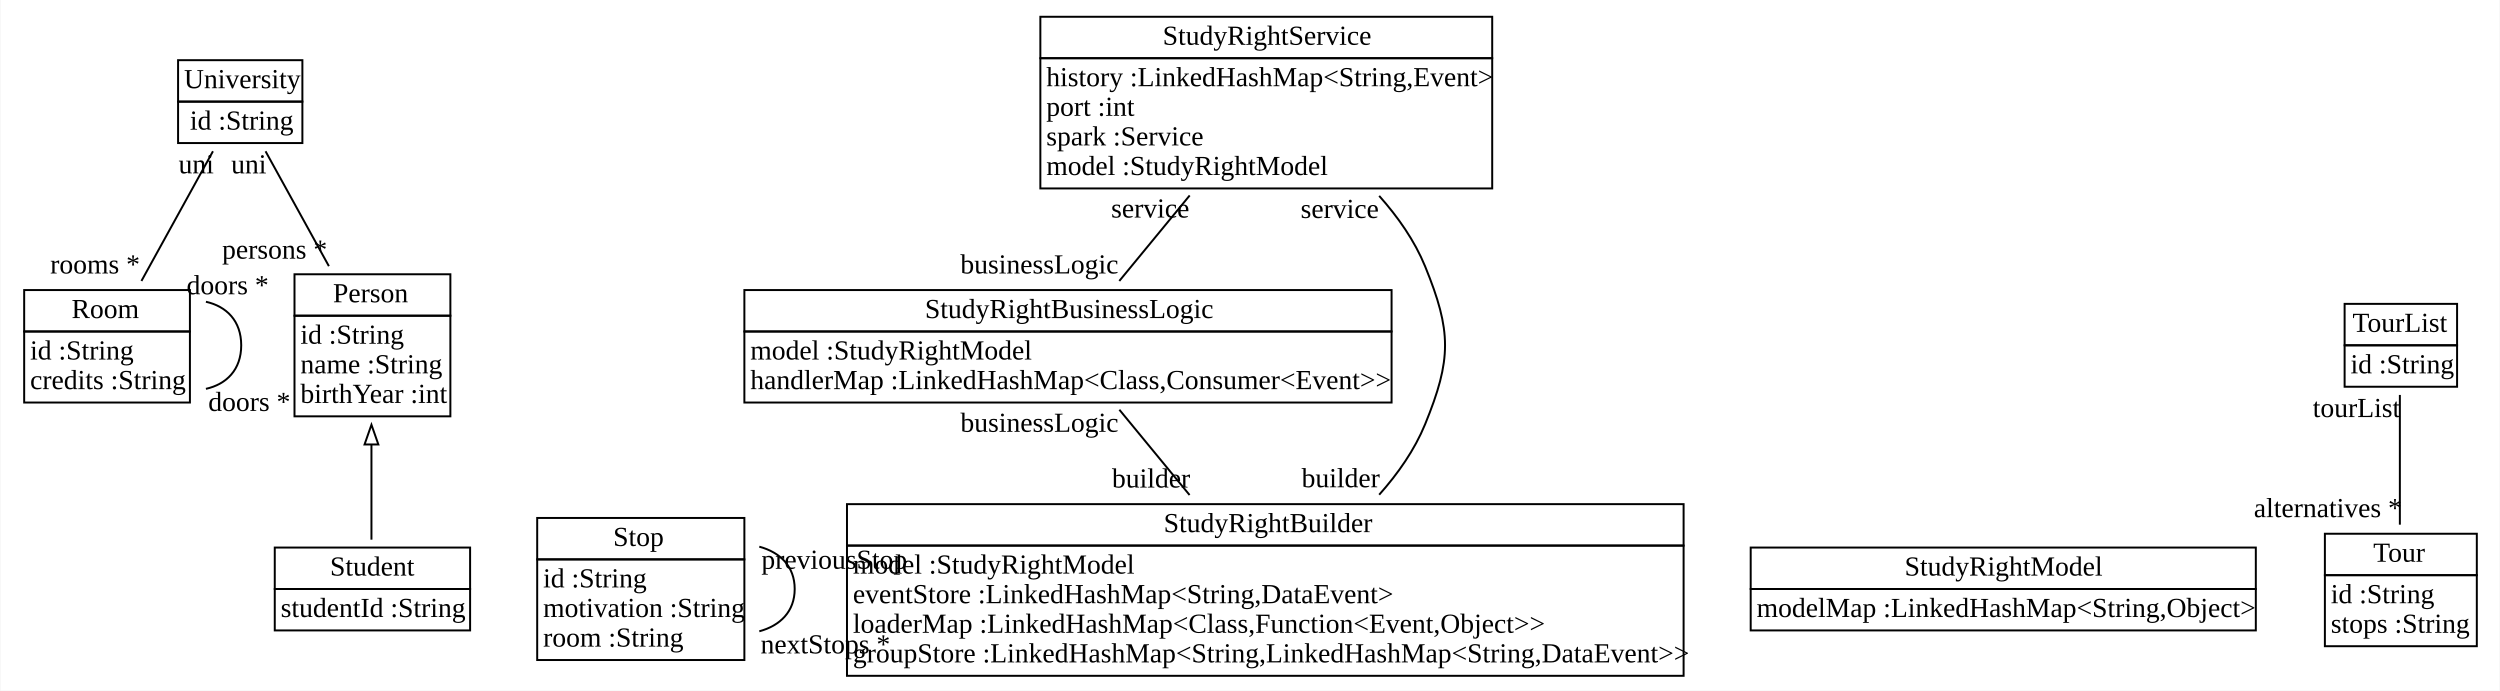
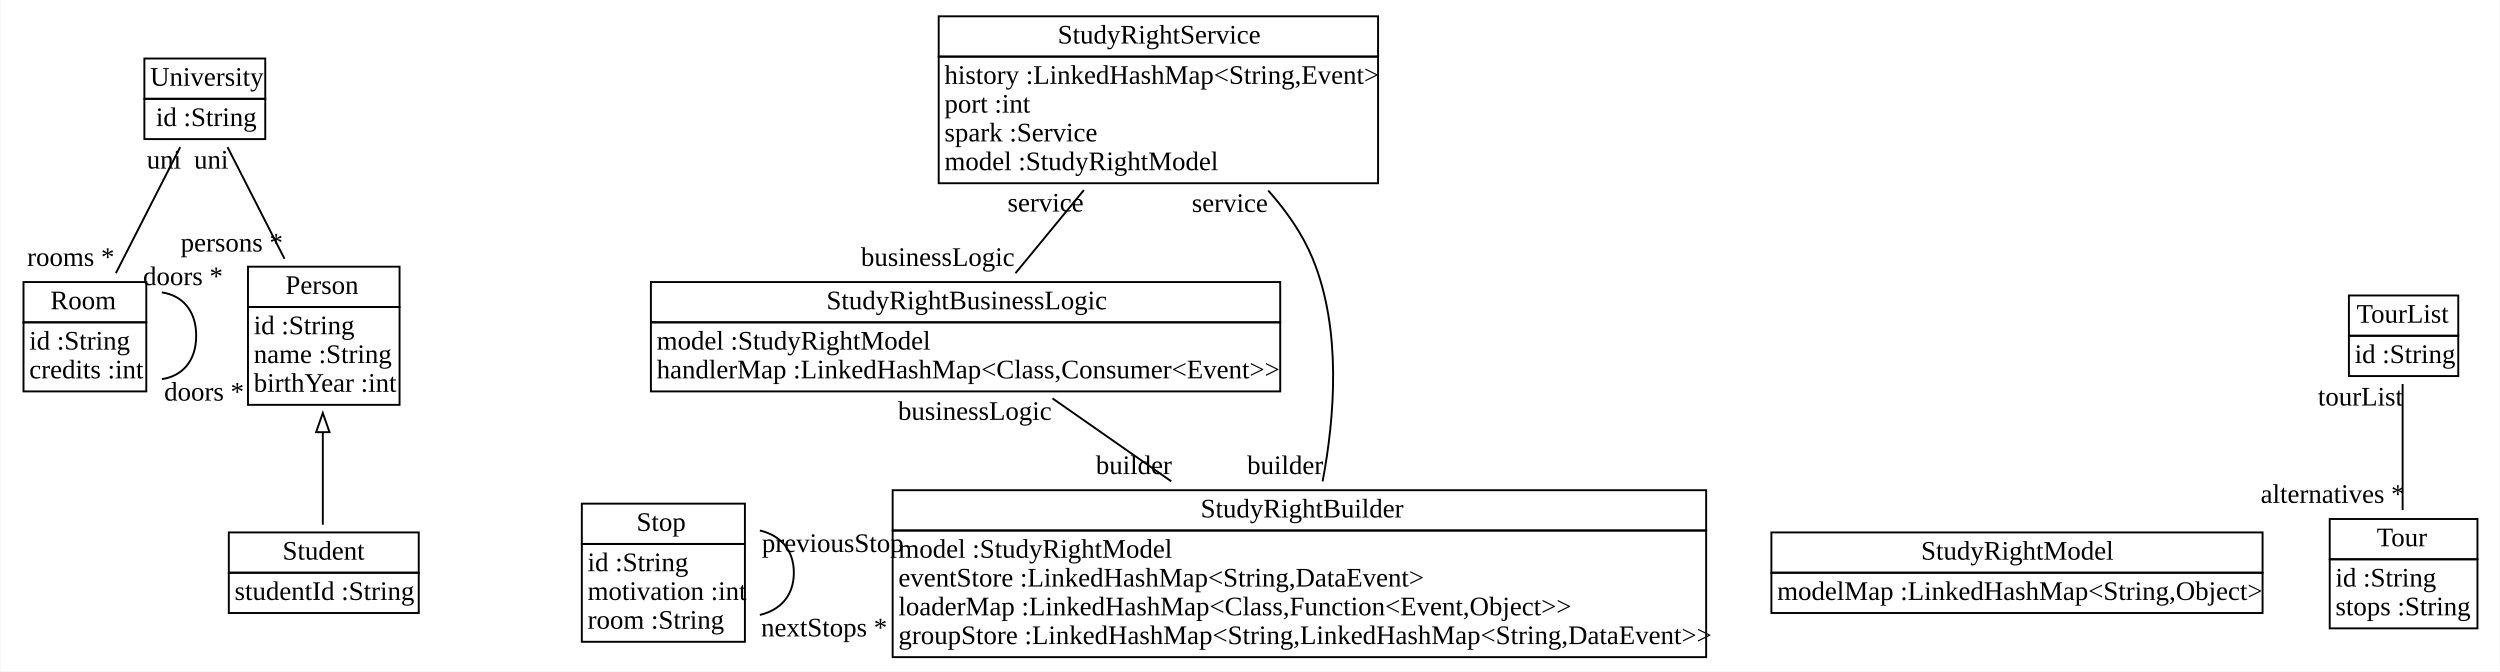
- <svg xmlns="http://www.w3.org/2000/svg" width="1267px" height="350px" viewBox="0.00 0.00 1266.50 350.00">
+ <svg xmlns="http://www.w3.org/2000/svg" width="1303px" height="350px" viewBox="0.00 0.00 1302.50 350.00">
  <g id="graph0" class="graph" transform="scale(1.0 1.0) rotate(0) translate(4 346)">
-     <polygon fill="white" stroke="none" points="-4,4 -4,-346 1262.5,-346 1262.5,4 -4,4" />
+     <polygon fill="white" stroke="none" points="-4,4 -4,-346 1298.5,-346 1298.5,4 -4,4" />
    <g id="node1" class="node">
-       <polygon fill="none" stroke="black" points="145,-186 145,-207 224,-207 224,-186 145,-186" />
-       <text text-anchor="start" x="164.5" y="-192.8" font-family="Times New Roman,serif" font-size="14.00">Person</text>
-       <polygon fill="none" stroke="black" points="145,-135 145,-186 224,-186 224,-135 145,-135" />
-       <text text-anchor="start" x="148" y="-171.8" font-family="Times New Roman,serif" font-size="14.00">id :String</text>
-       <text text-anchor="start" x="148" y="-156.8" font-family="Times New Roman,serif" font-size="14.00">name :String</text>
-       <text text-anchor="start" x="148" y="-141.8" font-family="Times New Roman,serif" font-size="14.00">birthYear :int</text>
+       <polygon fill="none" stroke="black" points="125,-186 125,-207 204,-207 204,-186 125,-186" />
+       <text text-anchor="start" x="144.5" y="-192.8" font-family="Times New Roman,serif" font-size="14.00">Person</text>
+       <polygon fill="none" stroke="black" points="125,-135 125,-186 204,-186 204,-135 125,-135" />
+       <text text-anchor="start" x="128" y="-171.8" font-family="Times New Roman,serif" font-size="14.00">id :String</text>
+       <text text-anchor="start" x="128" y="-156.8" font-family="Times New Roman,serif" font-size="14.00">name :String</text>
+       <text text-anchor="start" x="128" y="-141.8" font-family="Times New Roman,serif" font-size="14.00">birthYear :int</text>
    </g>
    <g id="node11" class="node">
-       <polygon fill="none" stroke="black" points="86,-294.5 86,-315.5 149,-315.5 149,-294.5 86,-294.5" />
-       <text text-anchor="start" x="89" y="-301.3" font-family="Times New Roman,serif" font-size="14.00">University</text>
-       <polygon fill="none" stroke="black" points="86,-273.5 86,-294.5 149,-294.5 149,-273.5 86,-273.5" />
-       <text text-anchor="start" x="92" y="-280.3" font-family="Times New Roman,serif" font-size="14.00">id :String</text>
+       <polygon fill="none" stroke="black" points="71,-294.5 71,-315.5 134,-315.5 134,-294.5 71,-294.5" />
+       <text text-anchor="start" x="74" y="-301.3" font-family="Times New Roman,serif" font-size="14.00">University</text>
+       <polygon fill="none" stroke="black" points="71,-273.5 71,-294.5 134,-294.5 134,-273.5 71,-273.5" />
+       <text text-anchor="start" x="77" y="-280.3" font-family="Times New Roman,serif" font-size="14.00">id :String</text>
    </g>
    <g id="edge7" class="edge">
-       <path fill="none" stroke="black" d="M162.432,-211.112C151.874,-230.259 139.497,-252.704 130.33,-269.328" />
-       <text text-anchor="middle" x="121.83" y="-258.128" font-family="Times New Roman,serif" font-size="14.00">uni</text>
-       <text text-anchor="middle" x="134.932" y="-214.912" font-family="Times New Roman,serif" font-size="14.00">persons *</text>
+       <path fill="none" stroke="black" d="M144.042,-211.112C134.271,-230.259 122.818,-252.704 114.335,-269.328" />
+       <text text-anchor="middle" x="105.835" y="-258.128" font-family="Times New Roman,serif" font-size="14.00">uni</text>
+       <text text-anchor="middle" x="116.542" y="-214.912" font-family="Times New Roman,serif" font-size="14.00">persons *</text>
    </g>
    <g id="node2" class="node">
-       <polygon fill="none" stroke="black" points="8,-178 8,-199 92,-199 92,-178 8,-178" />
-       <text text-anchor="start" x="32" y="-184.8" font-family="Times New Roman,serif" font-size="14.00">Room</text>
-       <polygon fill="none" stroke="black" points="8,-142 8,-178 92,-178 92,-142 8,-142" />
+       <polygon fill="none" stroke="black" points="8,-178 8,-199 72,-199 72,-178 8,-178" />
+       <text text-anchor="start" x="22" y="-184.8" font-family="Times New Roman,serif" font-size="14.00">Room</text>
+       <polygon fill="none" stroke="black" points="8,-142 8,-178 72,-178 72,-142 8,-142" />
      <text text-anchor="start" x="11" y="-163.8" font-family="Times New Roman,serif" font-size="14.00">id :String</text>
-       <text text-anchor="start" x="11" y="-148.8" font-family="Times New Roman,serif" font-size="14.00">credits :String</text>
+       <text text-anchor="start" x="11" y="-148.8" font-family="Times New Roman,serif" font-size="14.00">credits :int</text>
    </g>
    <g id="edge5" class="edge">
-       <path fill="none" stroke="black" d="M100.114,-148.929C110.518,-151.252 118,-158.609 118,-171 118,-183.391 110.518,-190.748 100.114,-193.071" />
-       <text text-anchor="middle" x="111.114" y="-196.871" font-family="Times New Roman,serif" font-size="14.00">doors *</text>
-       <text text-anchor="middle" x="122.114" y="-137.729" font-family="Times New Roman,serif" font-size="14.00">doors *</text>
+       <path fill="none" stroke="black" d="M80.119,-148.399C90.332,-149.884 98,-157.418 98,-171 98,-184.582 90.332,-192.116 80.119,-193.601" />
+       <text text-anchor="middle" x="91.119" y="-197.401" font-family="Times New Roman,serif" font-size="14.00">doors *</text>
+       <text text-anchor="middle" x="102.119" y="-137.199" font-family="Times New Roman,serif" font-size="14.00">doors *</text>
    </g>
    <g id="edge8" class="edge">
-       <path fill="none" stroke="black" d="M67.429,-203.606C78.75,-224.137 93.282,-250.488 103.679,-269.343" />
-       <text text-anchor="middle" x="95.179" y="-258.143" font-family="Times New Roman,serif" font-size="14.00">uni</text>
-       <text text-anchor="middle" x="43.929" y="-207.406" font-family="Times New Roman,serif" font-size="14.00">rooms *</text>
+       <path fill="none" stroke="black" d="M56.128,-203.606C66.605,-224.137 80.052,-250.488 89.673,-269.343" />
+       <text text-anchor="middle" x="81.173" y="-258.143" font-family="Times New Roman,serif" font-size="14.00">uni</text>
+       <text text-anchor="middle" x="32.628" y="-207.406" font-family="Times New Roman,serif" font-size="14.00">rooms *</text>
    </g>
    <g id="node3" class="node">
-       <polygon fill="none" stroke="black" points="268,-62.5 268,-83.5 373,-83.5 373,-62.5 268,-62.5" />
-       <text text-anchor="start" x="306.5" y="-69.3" font-family="Times New Roman,serif" font-size="14.00">Stop</text>
-       <polygon fill="none" stroke="black" points="268,-11.5 268,-62.5 373,-62.5 373,-11.5 268,-11.5" />
-       <text text-anchor="start" x="271" y="-48.3" font-family="Times New Roman,serif" font-size="14.00">id :String</text>
-       <text text-anchor="start" x="271" y="-33.3" font-family="Times New Roman,serif" font-size="14.00">motivation :String</text>
-       <text text-anchor="start" x="271" y="-18.3" font-family="Times New Roman,serif" font-size="14.00">room :String</text>
+       <polygon fill="none" stroke="black" points="299,-62.5 299,-83.5 384,-83.5 384,-62.5 299,-62.5" />
+       <text text-anchor="start" x="327.5" y="-69.3" font-family="Times New Roman,serif" font-size="14.00">Stop</text>
+       <polygon fill="none" stroke="black" points="299,-11.5 299,-62.5 384,-62.5 384,-11.5 299,-11.5" />
+       <text text-anchor="start" x="302" y="-48.3" font-family="Times New Roman,serif" font-size="14.00">id :String</text>
+       <text text-anchor="start" x="302" y="-33.3" font-family="Times New Roman,serif" font-size="14.00">motivation :int</text>
+       <text text-anchor="start" x="302" y="-18.3" font-family="Times New Roman,serif" font-size="14.00">room :String</text>
    </g>
    <g id="edge6" class="edge">
-       <path fill="none" stroke="black" d="M380.562,-26.055C391.141,-28.914 398.5,-36.062 398.5,-47.5 398.5,-58.938 391.141,-66.086 380.562,-68.945" />
-       <text text-anchor="middle" x="418.562" y="-57.745" font-family="Times New Roman,serif" font-size="14.00">previousStop</text>
-       <text text-anchor="middle" x="414.062" y="-14.855" font-family="Times New Roman,serif" font-size="14.00">nextStops *</text>
+       <path fill="none" stroke="black" d="M391.784,-25.498C402.107,-27.894 409.5,-35.228 409.5,-47.5 409.5,-59.772 402.107,-67.106 391.784,-69.502" />
+       <text text-anchor="middle" x="429.784" y="-58.302" font-family="Times New Roman,serif" font-size="14.00">previousStop</text>
+       <text text-anchor="middle" x="425.284" y="-14.298" font-family="Times New Roman,serif" font-size="14.00">nextStops *</text>
    </g>
    <g id="node4" class="node">
-       <polygon fill="none" stroke="black" points="135,-47.5 135,-68.5 234,-68.5 234,-47.5 135,-47.5" />
-       <text text-anchor="start" x="163" y="-54.3" font-family="Times New Roman,serif" font-size="14.00">Student</text>
-       <polygon fill="none" stroke="black" points="135,-26.5 135,-47.5 234,-47.5 234,-26.5 135,-26.5" />
-       <text text-anchor="start" x="138" y="-33.3" font-family="Times New Roman,serif" font-size="14.00">studentId :String</text>
+       <polygon fill="none" stroke="black" points="115,-47.5 115,-68.5 214,-68.5 214,-47.5 115,-47.5" />
+       <text text-anchor="start" x="143" y="-54.3" font-family="Times New Roman,serif" font-size="14.00">Student</text>
+       <polygon fill="none" stroke="black" points="115,-26.5 115,-47.5 214,-47.5 214,-26.5 115,-26.5" />
+       <text text-anchor="start" x="118" y="-33.3" font-family="Times New Roman,serif" font-size="14.00">studentId :String</text>
    </g>
    <g id="edge9" class="edge">
-       <path fill="none" stroke="black" d="M184,-72.504C184,-86.25 184,-104.015 184,-120.608" />
-       <polygon fill="none" stroke="black" points="180.5,-120.741 184,-130.741 187.5,-120.741 180.5,-120.741" />
+       <path fill="none" stroke="black" d="M164,-72.504C164,-86.25 164,-104.015 164,-120.608" />
+       <polygon fill="none" stroke="black" points="160.5,-120.741 164,-130.741 167.5,-120.741 160.5,-120.741" />
    </g>
    <g id="node5" class="node">
-       <polygon fill="none" stroke="black" points="425,-69.5 425,-90.5 849,-90.5 849,-69.5 425,-69.5" />
-       <text text-anchor="start" x="585.5" y="-76.3" font-family="Times New Roman,serif" font-size="14.00">StudyRightBuilder</text>
-       <polygon fill="none" stroke="black" points="425,-3.5 425,-69.5 849,-69.5 849,-3.5 425,-3.5" />
-       <text text-anchor="start" x="428" y="-55.3" font-family="Times New Roman,serif" font-size="14.00">model :StudyRightModel</text>
-       <text text-anchor="start" x="428" y="-40.3" font-family="Times New Roman,serif" font-size="14.00">eventStore :LinkedHashMap&lt;String,DataEvent&gt;</text>
-       <text text-anchor="start" x="428" y="-25.3" font-family="Times New Roman,serif" font-size="14.00">loaderMap :LinkedHashMap&lt;Class,Function&lt;Event,Object&gt;&gt;</text>
-       <text text-anchor="start" x="428" y="-10.3" font-family="Times New Roman,serif" font-size="14.00">groupStore :LinkedHashMap&lt;String,LinkedHashMap&lt;String,DataEvent&gt;&gt;</text>
+       <polygon fill="none" stroke="black" points="461,-69.5 461,-90.5 885,-90.5 885,-69.5 461,-69.5" />
+       <text text-anchor="start" x="621.5" y="-76.3" font-family="Times New Roman,serif" font-size="14.00">StudyRightBuilder</text>
+       <polygon fill="none" stroke="black" points="461,-3.5 461,-69.5 885,-69.5 885,-3.5 461,-3.5" />
+       <text text-anchor="start" x="464" y="-55.3" font-family="Times New Roman,serif" font-size="14.00">model :StudyRightModel</text>
+       <text text-anchor="start" x="464" y="-40.3" font-family="Times New Roman,serif" font-size="14.00">eventStore :LinkedHashMap&lt;String,DataEvent&gt;</text>
+       <text text-anchor="start" x="464" y="-25.3" font-family="Times New Roman,serif" font-size="14.00">loaderMap :LinkedHashMap&lt;Class,Function&lt;Event,Object&gt;&gt;</text>
+       <text text-anchor="start" x="464" y="-10.3" font-family="Times New Roman,serif" font-size="14.00">groupStore :LinkedHashMap&lt;String,LinkedHashMap&lt;String,DataEvent&gt;&gt;</text>
    </g>
    <g id="node6" class="node">
-       <polygon fill="none" stroke="black" points="373,-178 373,-199 701,-199 701,-178 373,-178" />
-       <text text-anchor="start" x="464.5" y="-184.8" font-family="Times New Roman,serif" font-size="14.00">StudyRightBusinessLogic</text>
-       <polygon fill="none" stroke="black" points="373,-142 373,-178 701,-178 701,-142 373,-142" />
-       <text text-anchor="start" x="376" y="-163.8" font-family="Times New Roman,serif" font-size="14.00">model :StudyRightModel</text>
-       <text text-anchor="start" x="376" y="-148.8" font-family="Times New Roman,serif" font-size="14.00">handlerMap :LinkedHashMap&lt;Class,Consumer&lt;Event&gt;&gt;</text>
+       <polygon fill="none" stroke="black" points="335,-178 335,-199 663,-199 663,-178 335,-178" />
+       <text text-anchor="start" x="426.5" y="-184.8" font-family="Times New Roman,serif" font-size="14.00">StudyRightBusinessLogic</text>
+       <polygon fill="none" stroke="black" points="335,-142 335,-178 663,-178 663,-142 335,-142" />
+       <text text-anchor="start" x="338" y="-163.8" font-family="Times New Roman,serif" font-size="14.00">model :StudyRightModel</text>
+       <text text-anchor="start" x="338" y="-148.8" font-family="Times New Roman,serif" font-size="14.00">handlerMap :LinkedHashMap&lt;Class,Consumer&lt;Event&gt;&gt;</text>
    </g>
    <g id="edge2" class="edge">
-       <path fill="none" stroke="black" d="M598.623,-95.128C586.726,-109.583 573.9,-125.167 563.045,-138.355" />
-       <text text-anchor="middle" x="522.545" y="-127.155" font-family="Times New Roman,serif" font-size="14.00">businessLogic</text>
-       <text text-anchor="middle" x="579.123" y="-98.928" font-family="Times New Roman,serif" font-size="14.00">builder</text>
+       <path fill="none" stroke="black" d="M606.225,-95.128C585.524,-109.583 563.206,-125.167 544.319,-138.355" />
+       <text text-anchor="middle" x="503.819" y="-127.155" font-family="Times New Roman,serif" font-size="14.00">businessLogic</text>
+       <text text-anchor="middle" x="586.725" y="-98.928" font-family="Times New Roman,serif" font-size="14.00">builder</text>
    </g>
    <g id="node8" class="node">
-       <polygon fill="none" stroke="black" points="523,-316.5 523,-337.5 752,-337.5 752,-316.5 523,-316.5" />
-       <text text-anchor="start" x="585" y="-323.3" font-family="Times New Roman,serif" font-size="14.00">StudyRightService</text>
-       <polygon fill="none" stroke="black" points="523,-250.5 523,-316.5 752,-316.5 752,-250.5 523,-250.5" />
-       <text text-anchor="start" x="526" y="-302.3" font-family="Times New Roman,serif" font-size="14.00">history :LinkedHashMap&lt;String,Event&gt;</text>
-       <text text-anchor="start" x="526" y="-287.3" font-family="Times New Roman,serif" font-size="14.00">port :int</text>
-       <text text-anchor="start" x="526" y="-272.3" font-family="Times New Roman,serif" font-size="14.00">spark :Service</text>
-       <text text-anchor="start" x="526" y="-257.3" font-family="Times New Roman,serif" font-size="14.00">model :StudyRightModel</text>
+       <polygon fill="none" stroke="black" points="485,-316.5 485,-337.5 714,-337.5 714,-316.5 485,-316.5" />
+       <text text-anchor="start" x="547" y="-323.3" font-family="Times New Roman,serif" font-size="14.00">StudyRightService</text>
+       <polygon fill="none" stroke="black" points="485,-250.5 485,-316.5 714,-316.5 714,-250.5 485,-250.5" />
+       <text text-anchor="start" x="488" y="-302.3" font-family="Times New Roman,serif" font-size="14.00">history :LinkedHashMap&lt;String,Event&gt;</text>
+       <text text-anchor="start" x="488" y="-287.3" font-family="Times New Roman,serif" font-size="14.00">port :int</text>
+       <text text-anchor="start" x="488" y="-272.3" font-family="Times New Roman,serif" font-size="14.00">spark :Service</text>
+       <text text-anchor="start" x="488" y="-257.3" font-family="Times New Roman,serif" font-size="14.00">model :StudyRightModel</text>
    </g>
    <g id="edge3" class="edge">
-       <path fill="none" stroke="black" d="M694.722,-95.272C704.217,-105.933 712.683,-117.994 718,-131 731.456,-163.911 731.456,-178.089 718,-211 712.683,-224.006 704.217,-236.067 694.722,-246.729" />
-       <text text-anchor="middle" x="674.722" y="-235.529" font-family="Times New Roman,serif" font-size="14.00">service</text>
-       <text text-anchor="middle" x="675.222" y="-99.072" font-family="Times New Roman,serif" font-size="14.00">builder</text>
+       <path fill="none" stroke="black" d="M685.091,-95.103C691.414,-128.593 695.068,-174.146 680,-211 674.683,-224.006 666.217,-236.067 656.722,-246.729" />
+       <text text-anchor="middle" x="636.722" y="-235.529" font-family="Times New Roman,serif" font-size="14.00">service</text>
+       <text text-anchor="middle" x="665.591" y="-98.903" font-family="Times New Roman,serif" font-size="14.00">builder</text>
    </g>
    <g id="edge4" class="edge">
-       <path fill="none" stroke="black" d="M563.013,-203.606C573.892,-216.824 586.758,-232.456 598.684,-246.946" />
-       <text text-anchor="middle" x="578.684" y="-235.746" font-family="Times New Roman,serif" font-size="14.00">service</text>
-       <text text-anchor="middle" x="522.513" y="-207.406" font-family="Times New Roman,serif" font-size="14.00">businessLogic</text>
+       <path fill="none" stroke="black" d="M525.013,-203.606C535.892,-216.824 548.758,-232.456 560.684,-246.946" />
+       <text text-anchor="middle" x="540.684" y="-235.746" font-family="Times New Roman,serif" font-size="14.00">service</text>
+       <text text-anchor="middle" x="484.513" y="-207.406" font-family="Times New Roman,serif" font-size="14.00">businessLogic</text>
    </g>
    <g id="node7" class="node">
-       <polygon fill="none" stroke="black" points="883,-47.5 883,-68.5 1139,-68.5 1139,-47.5 883,-47.5" />
-       <text text-anchor="start" x="961" y="-54.3" font-family="Times New Roman,serif" font-size="14.00">StudyRightModel</text>
-       <polygon fill="none" stroke="black" points="883,-26.5 883,-47.5 1139,-47.5 1139,-26.5 883,-26.5" />
-       <text text-anchor="start" x="886" y="-33.3" font-family="Times New Roman,serif" font-size="14.00">modelMap :LinkedHashMap&lt;String,Object&gt;</text>
+       <polygon fill="none" stroke="black" points="919,-47.5 919,-68.5 1175,-68.5 1175,-47.5 919,-47.5" />
+       <text text-anchor="start" x="997" y="-54.3" font-family="Times New Roman,serif" font-size="14.00">StudyRightModel</text>
+       <polygon fill="none" stroke="black" points="919,-26.5 919,-47.5 1175,-47.5 1175,-26.5 919,-26.5" />
+       <text text-anchor="start" x="922" y="-33.3" font-family="Times New Roman,serif" font-size="14.00">modelMap :LinkedHashMap&lt;String,Object&gt;</text>
    </g>
    <g id="node9" class="node">
-       <polygon fill="none" stroke="black" points="1174,-54.5 1174,-75.5 1251,-75.5 1251,-54.5 1174,-54.5" />
-       <text text-anchor="start" x="1198.5" y="-61.3" font-family="Times New Roman,serif" font-size="14.00">Tour</text>
-       <polygon fill="none" stroke="black" points="1174,-18.5 1174,-54.5 1251,-54.5 1251,-18.5 1174,-18.5" />
-       <text text-anchor="start" x="1177" y="-40.3" font-family="Times New Roman,serif" font-size="14.00">id :String</text>
-       <text text-anchor="start" x="1177" y="-25.3" font-family="Times New Roman,serif" font-size="14.00">stops :String</text>
+       <polygon fill="none" stroke="black" points="1210,-54.5 1210,-75.5 1287,-75.5 1287,-54.5 1210,-54.5" />
+       <text text-anchor="start" x="1234.5" y="-61.3" font-family="Times New Roman,serif" font-size="14.00">Tour</text>
+       <polygon fill="none" stroke="black" points="1210,-18.5 1210,-54.5 1287,-54.5 1287,-18.5 1210,-18.5" />
+       <text text-anchor="start" x="1213" y="-40.3" font-family="Times New Roman,serif" font-size="14.00">id :String</text>
+       <text text-anchor="start" x="1213" y="-25.3" font-family="Times New Roman,serif" font-size="14.00">stops :String</text>
    </g>
    <g id="node10" class="node">
-       <polygon fill="none" stroke="black" points="1184,-171 1184,-192 1241,-192 1241,-171 1184,-171" />
-       <text text-anchor="start" x="1188" y="-177.8" font-family="Times New Roman,serif" font-size="14.00">TourList</text>
-       <polygon fill="none" stroke="black" points="1184,-150 1184,-171 1241,-171 1241,-150 1184,-150" />
-       <text text-anchor="start" x="1187" y="-156.8" font-family="Times New Roman,serif" font-size="14.00">id :String</text>
+       <polygon fill="none" stroke="black" points="1220,-171 1220,-192 1277,-192 1277,-171 1220,-171" />
+       <text text-anchor="start" x="1224" y="-177.8" font-family="Times New Roman,serif" font-size="14.00">TourList</text>
+       <polygon fill="none" stroke="black" points="1220,-150 1220,-171 1277,-171 1277,-150 1220,-150" />
+       <text text-anchor="start" x="1223" y="-156.8" font-family="Times New Roman,serif" font-size="14.00">id :String</text>
    </g>
    <g id="edge1" class="edge">
-       <path fill="none" stroke="black" d="M1212,-80.106C1212,-100.637 1212,-126.988 1212,-145.843" />
-       <text text-anchor="middle" x="1190" y="-134.643" font-family="Times New Roman,serif" font-size="14.00">tourList</text>
-       <text text-anchor="middle" x="1175.5" y="-83.906" font-family="Times New Roman,serif" font-size="14.00">alternatives *</text>
+       <path fill="none" stroke="black" d="M1248,-80.106C1248,-100.637 1248,-126.988 1248,-145.843" />
+       <text text-anchor="middle" x="1226" y="-134.643" font-family="Times New Roman,serif" font-size="14.00">tourList</text>
+       <text text-anchor="middle" x="1211.5" y="-83.906" font-family="Times New Roman,serif" font-size="14.00">alternatives *</text>
    </g>
  </g>
</svg>
